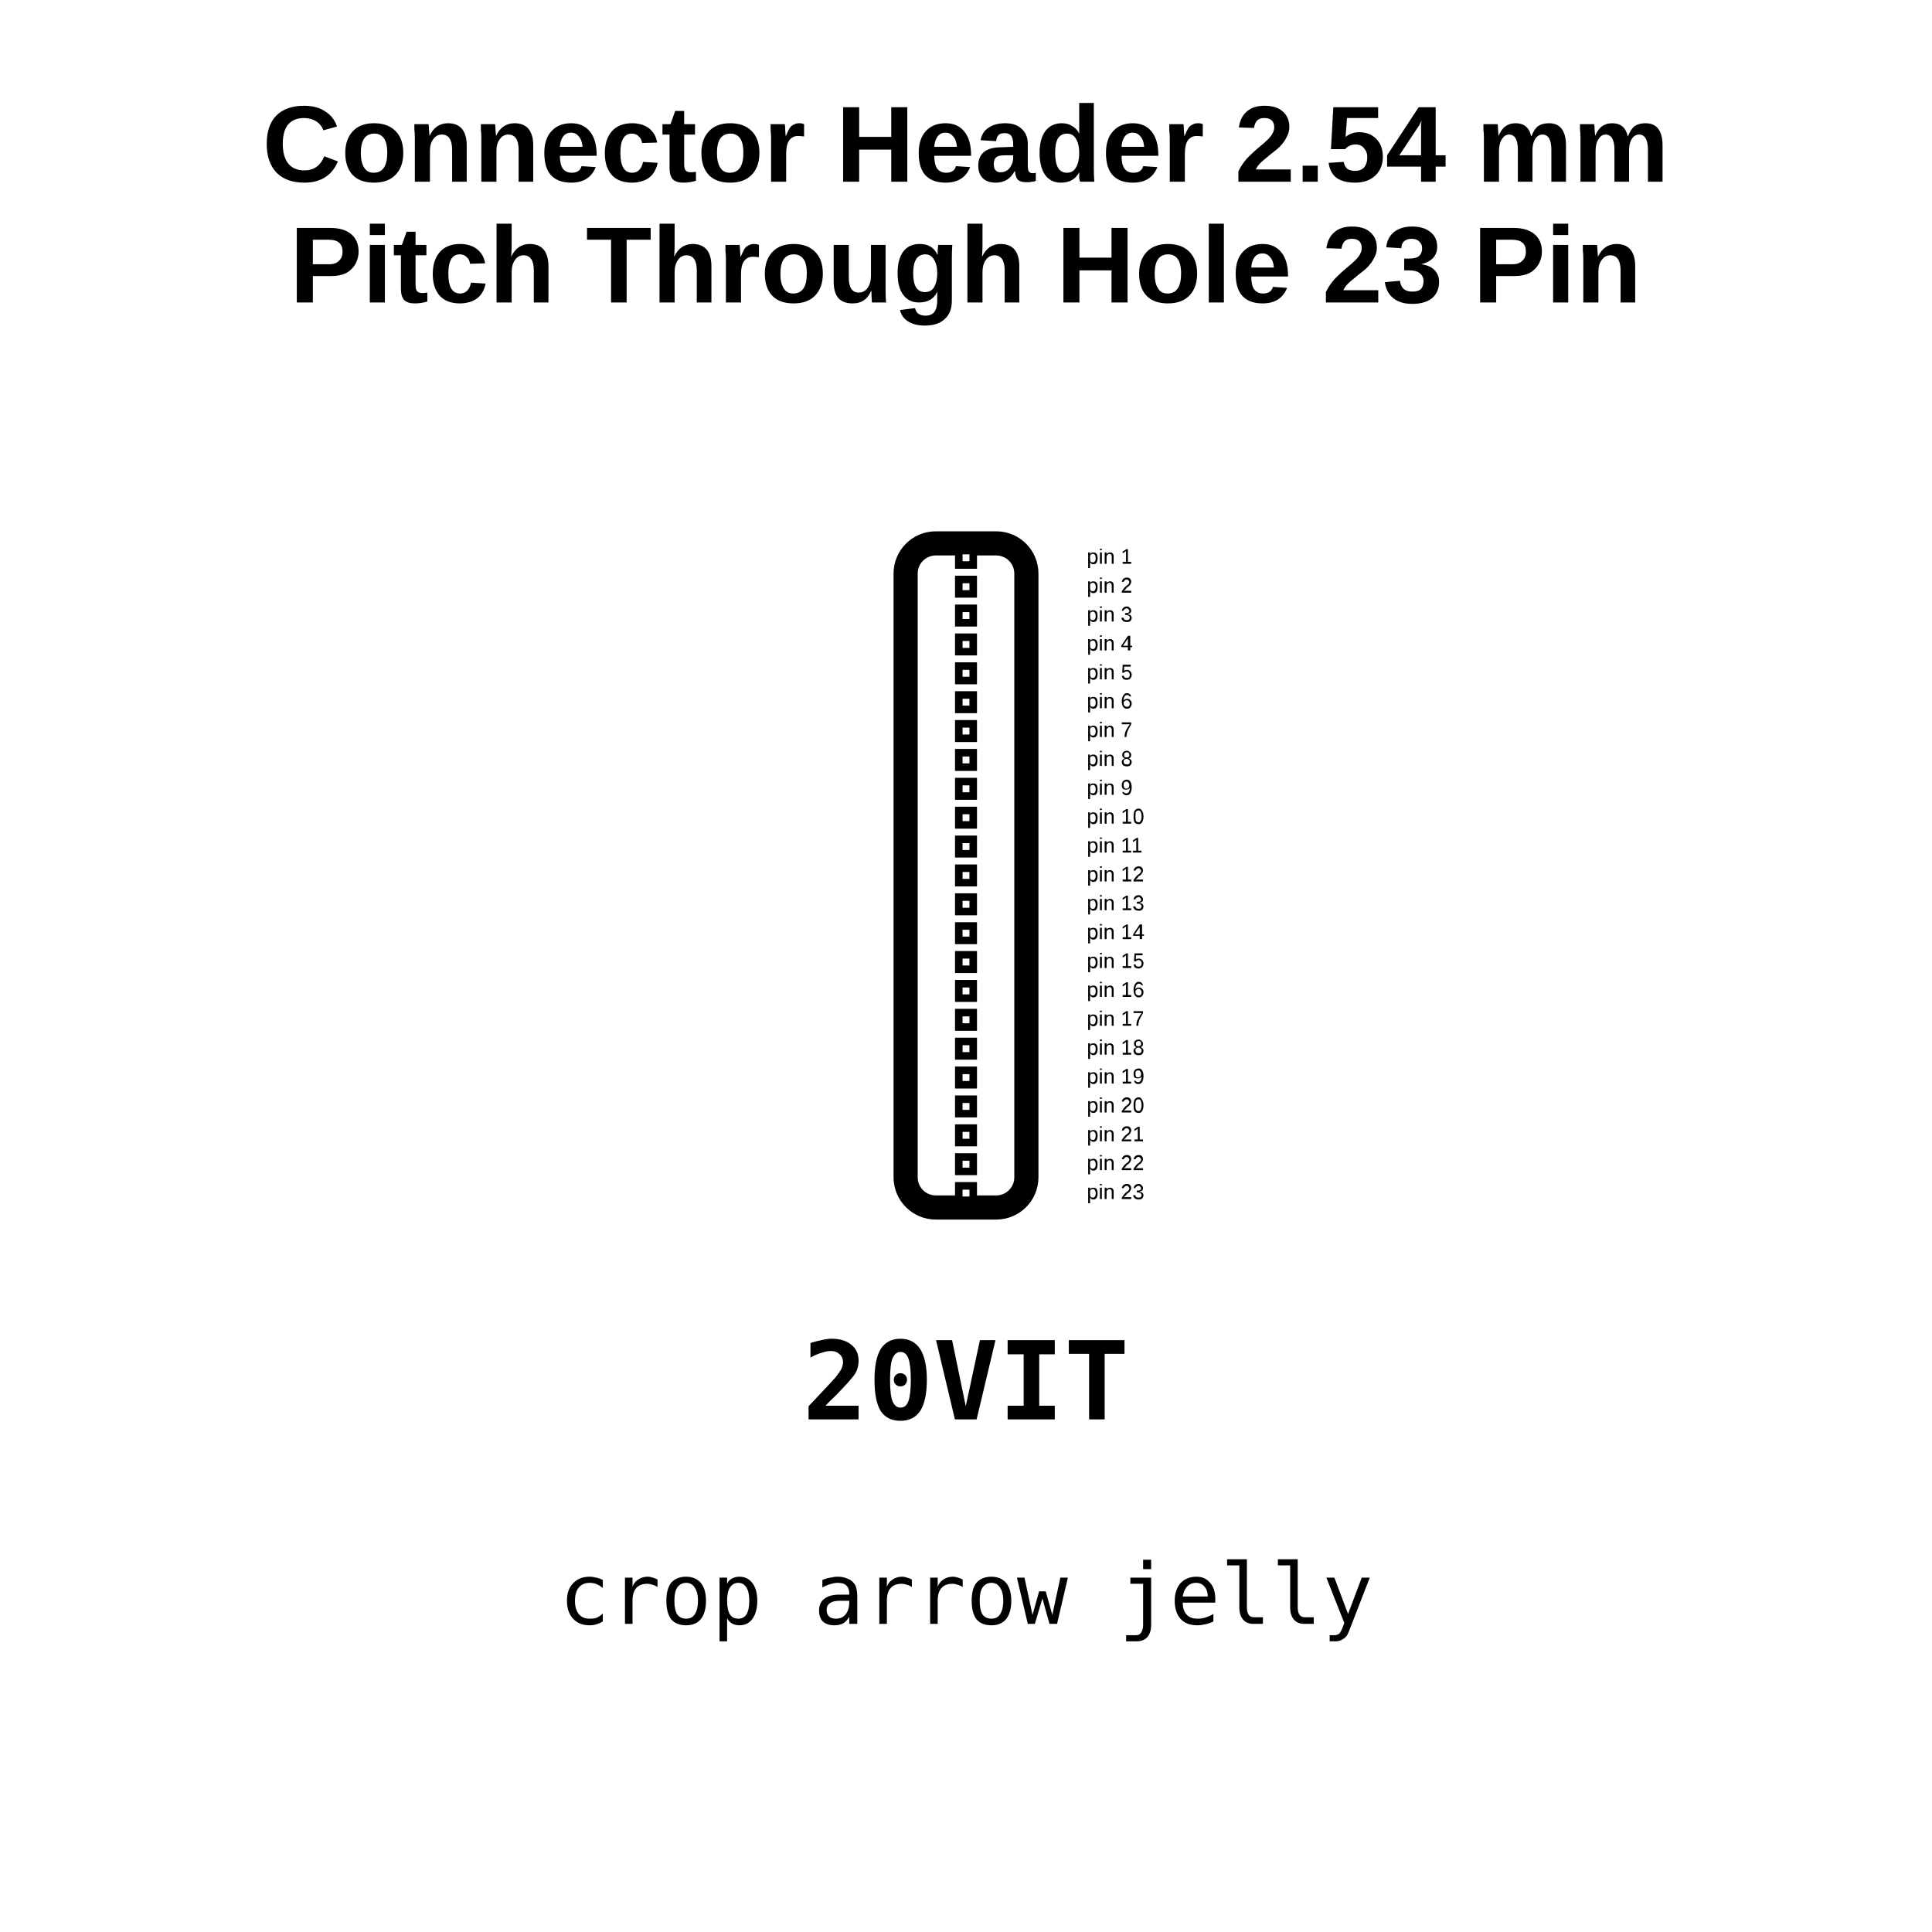
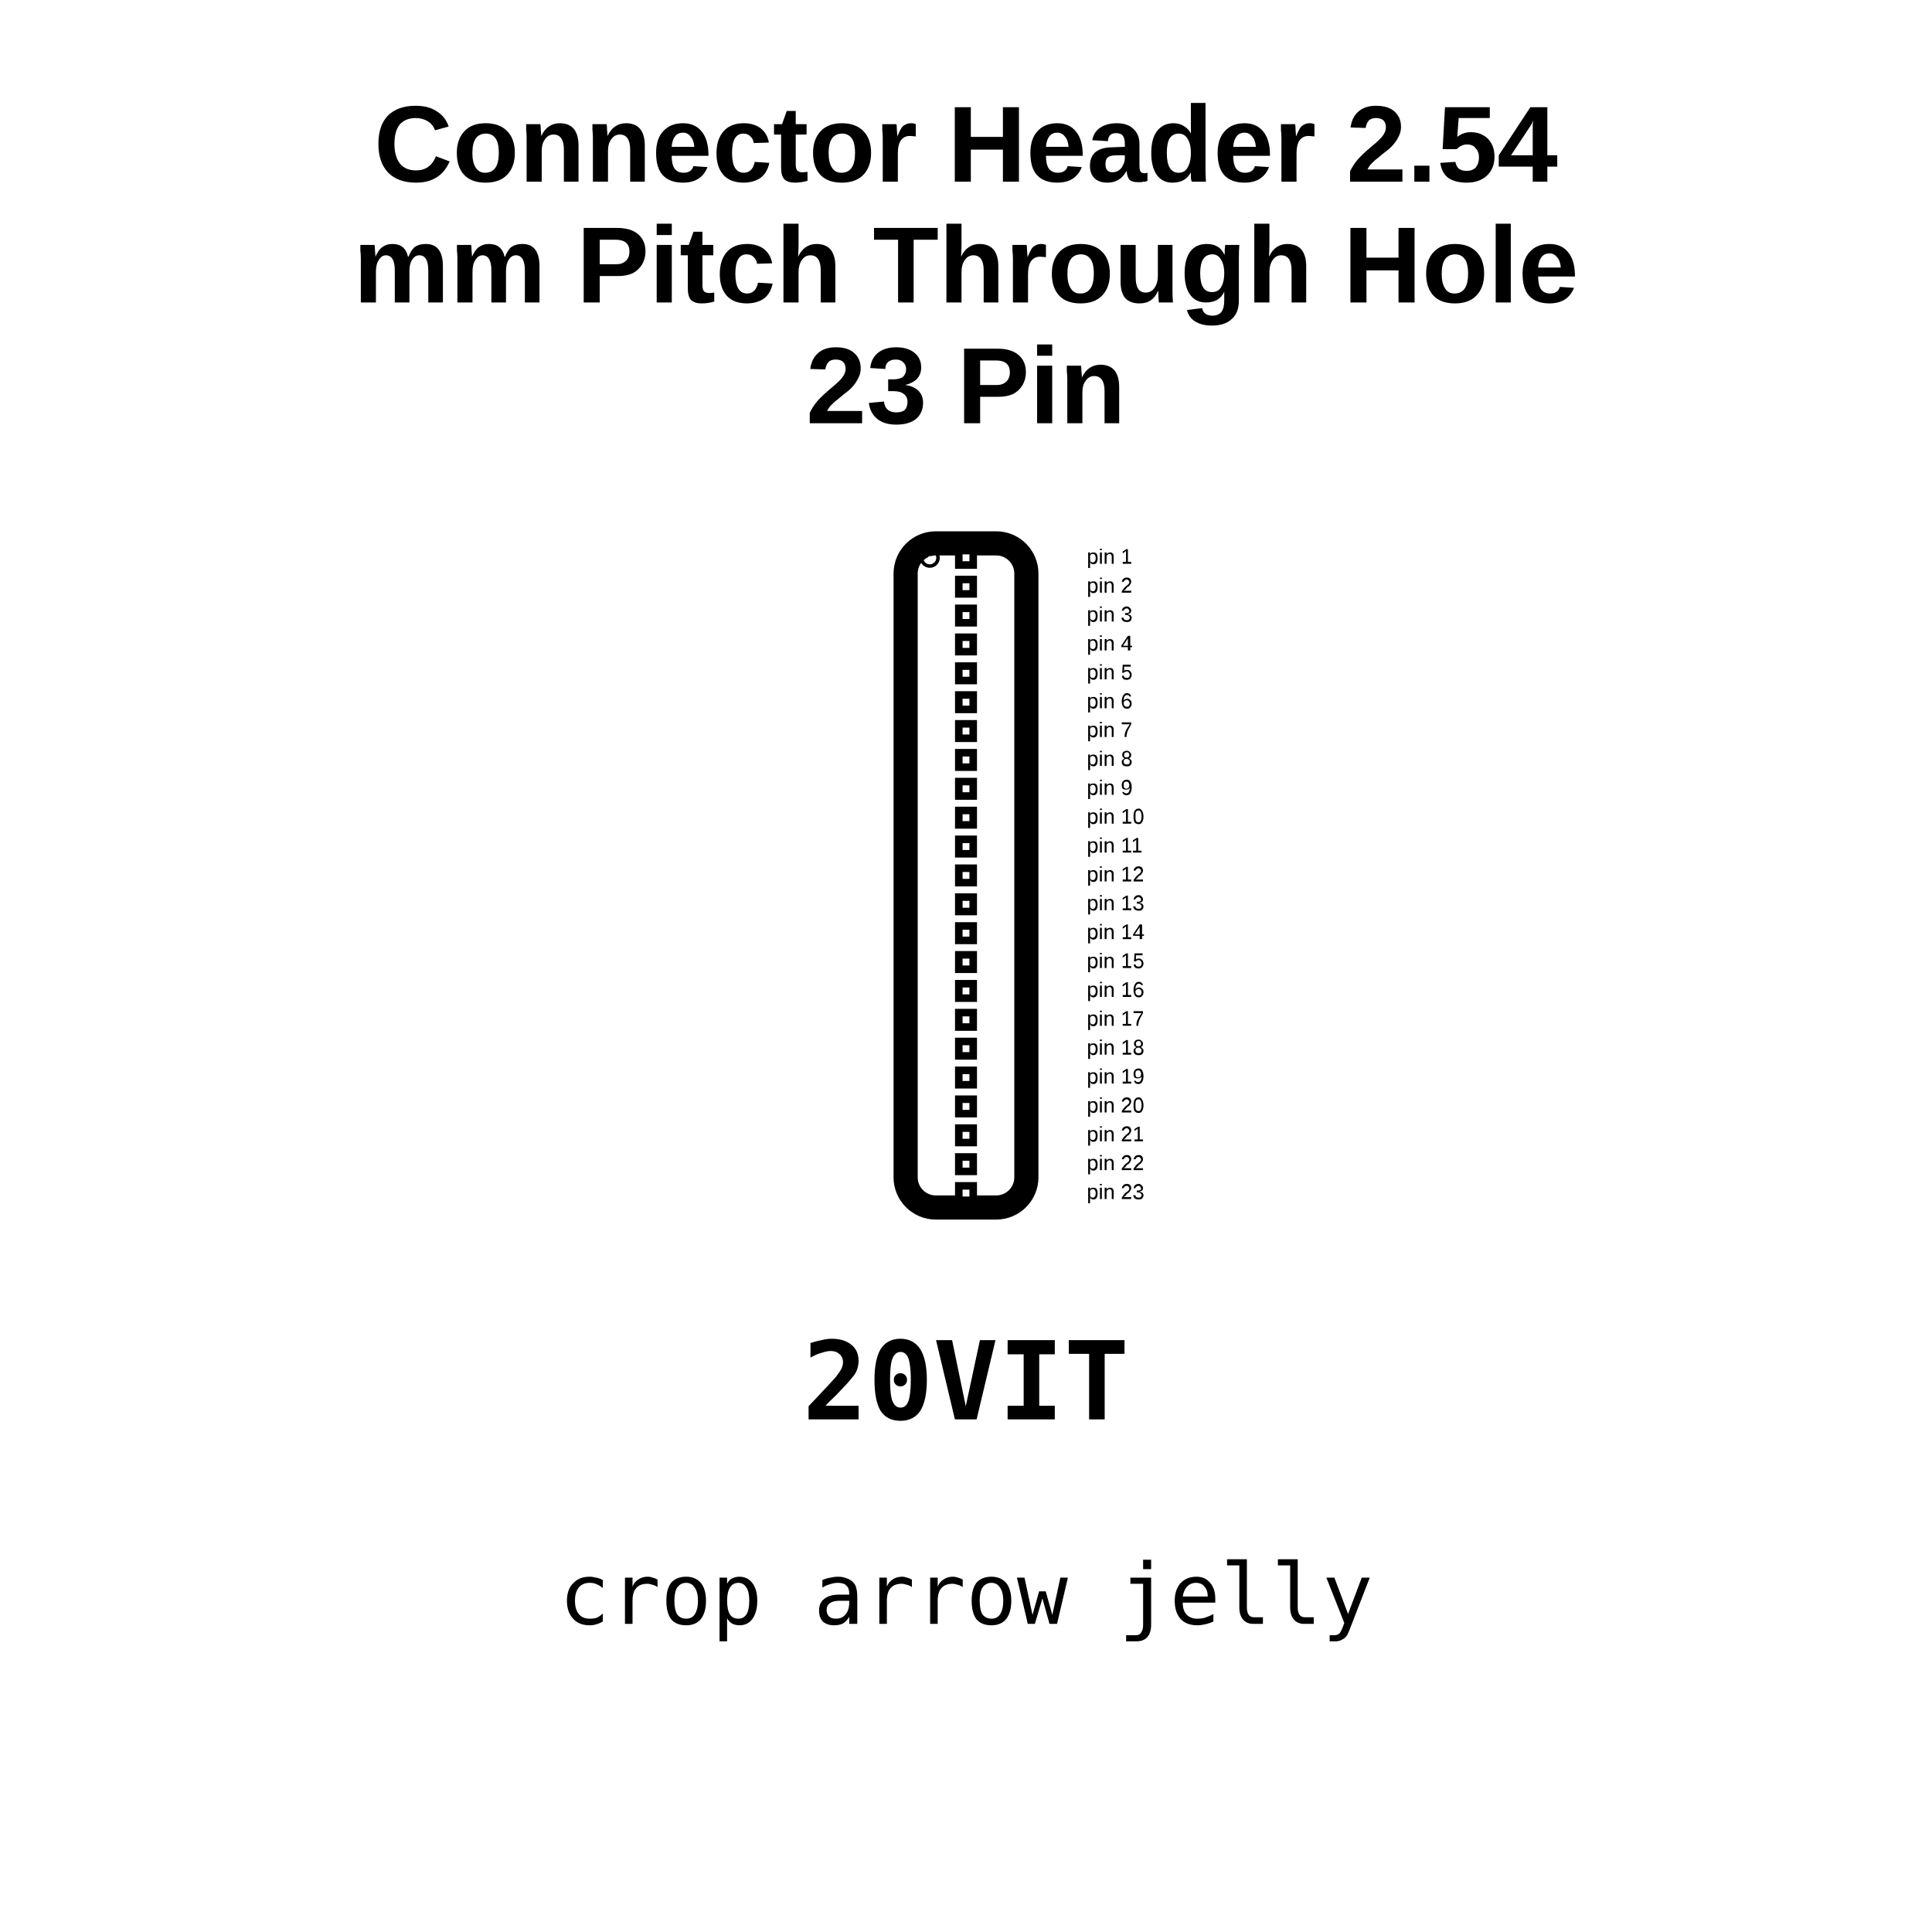
<svg xmlns="http://www.w3.org/2000/svg" width="64mm" height="64mm" viewBox="0 0 64 64">
  <rect x="0" y="0" width="64" height="64" fill="#FFFFFF" stroke="none" />
-   <text x="32" y="5" font-family="Arial, sans-serif" font-size="3.6" font-weight="bold" text-anchor="middle" dominant-baseline="middle" fill="#000000">Connector Header 2.54 mm</text>
-   <text x="32" y="9" font-family="Arial, sans-serif" font-size="3.6" font-weight="bold" text-anchor="middle" dominant-baseline="middle" fill="#000000">Pitch Through Hole 23 Pin</text>
+   <text x="32" y="5" font-family="Arial, sans-serif" font-size="3.6" font-weight="bold" text-anchor="middle" dominant-baseline="middle" fill="#000000">Connector Header 2.54</text>
+   <text x="32" y="9" font-family="Arial, sans-serif" font-size="3.6" font-weight="bold" text-anchor="middle" dominant-baseline="middle" fill="#000000">mm Pitch Through Hole</text>
+   <text x="32" y="13" font-family="Arial, sans-serif" font-size="3.6" font-weight="bold" text-anchor="middle" dominant-baseline="middle" fill="#000000">23 Pin</text>
  <rect x="30" y="18" width="4" height="22" rx="1" ry="1" fill="#FFFFFF" stroke="#000000" stroke-width="0.8" />
  <rect x="31.761" y="18.239" width="0.478" height="0.478" fill="#FFFFFF" stroke="#000000" stroke-width="0.25" />
  <rect x="31.761" y="19.196" width="0.478" height="0.478" fill="#FFFFFF" stroke="#000000" stroke-width="0.25" />
  <rect x="31.761" y="20.152" width="0.478" height="0.478" fill="#FFFFFF" stroke="#000000" stroke-width="0.25" />
  <rect x="31.761" y="21.109" width="0.478" height="0.478" fill="#FFFFFF" stroke="#000000" stroke-width="0.25" />
  <rect x="31.761" y="22.065" width="0.478" height="0.478" fill="#FFFFFF" stroke="#000000" stroke-width="0.25" />
  <rect x="31.761" y="23.022" width="0.478" height="0.478" fill="#FFFFFF" stroke="#000000" stroke-width="0.25" />
  <rect x="31.761" y="23.978" width="0.478" height="0.478" fill="#FFFFFF" stroke="#000000" stroke-width="0.25" />
  <rect x="31.761" y="24.935" width="0.478" height="0.478" fill="#FFFFFF" stroke="#000000" stroke-width="0.25" />
  <rect x="31.761" y="25.891" width="0.478" height="0.478" fill="#FFFFFF" stroke="#000000" stroke-width="0.25" />
  <rect x="31.761" y="26.848" width="0.478" height="0.478" fill="#FFFFFF" stroke="#000000" stroke-width="0.25" />
  <rect x="31.761" y="27.804" width="0.478" height="0.478" fill="#FFFFFF" stroke="#000000" stroke-width="0.25" />
  <rect x="31.761" y="28.761" width="0.478" height="0.478" fill="#FFFFFF" stroke="#000000" stroke-width="0.25" />
  <rect x="31.761" y="29.717" width="0.478" height="0.478" fill="#FFFFFF" stroke="#000000" stroke-width="0.25" />
  <rect x="31.761" y="30.674" width="0.478" height="0.478" fill="#FFFFFF" stroke="#000000" stroke-width="0.25" />
  <rect x="31.761" y="31.63" width="0.478" height="0.478" fill="#FFFFFF" stroke="#000000" stroke-width="0.25" />
  <rect x="31.761" y="32.587" width="0.478" height="0.478" fill="#FFFFFF" stroke="#000000" stroke-width="0.25" />
  <rect x="31.761" y="33.544" width="0.478" height="0.478" fill="#FFFFFF" stroke="#000000" stroke-width="0.25" />
  <rect x="31.761" y="34.5" width="0.478" height="0.478" fill="#FFFFFF" stroke="#000000" stroke-width="0.25" />
  <rect x="31.761" y="35.456" width="0.478" height="0.478" fill="#FFFFFF" stroke="#000000" stroke-width="0.25" />
  <rect x="31.761" y="36.413" width="0.478" height="0.478" fill="#FFFFFF" stroke="#000000" stroke-width="0.25" />
  <rect x="31.761" y="37.37" width="0.478" height="0.478" fill="#FFFFFF" stroke="#000000" stroke-width="0.25" />
  <rect x="31.761" y="38.326" width="0.478" height="0.478" fill="#FFFFFF" stroke="#000000" stroke-width="0.25" />
  <rect x="31.761" y="39.283" width="0.478" height="0.478" fill="#FFFFFF" stroke="#000000" stroke-width="0.25" />
+   <circle cx="30.8" cy="18.478" r="0.057" fill="#FFFFFF" stroke="#000000" stroke-width="0.55" />
  <text x="36" y="18.478" font-family="Arial, sans-serif" font-size="0.7" text-anchor="start" dominant-baseline="middle" fill="#000000">pin 1</text>
  <text x="36" y="19.435" font-family="Arial, sans-serif" font-size="0.7" text-anchor="start" dominant-baseline="middle" fill="#000000">pin 2</text>
  <text x="36" y="20.391" font-family="Arial, sans-serif" font-size="0.7" text-anchor="start" dominant-baseline="middle" fill="#000000">pin 3</text>
  <text x="36" y="21.348" font-family="Arial, sans-serif" font-size="0.7" text-anchor="start" dominant-baseline="middle" fill="#000000">pin 4</text>
  <text x="36" y="22.304" font-family="Arial, sans-serif" font-size="0.7" text-anchor="start" dominant-baseline="middle" fill="#000000">pin 5</text>
  <text x="36" y="23.261" font-family="Arial, sans-serif" font-size="0.7" text-anchor="start" dominant-baseline="middle" fill="#000000">pin 6</text>
  <text x="36" y="24.217" font-family="Arial, sans-serif" font-size="0.7" text-anchor="start" dominant-baseline="middle" fill="#000000">pin 7</text>
  <text x="36" y="25.174" font-family="Arial, sans-serif" font-size="0.7" text-anchor="start" dominant-baseline="middle" fill="#000000">pin 8</text>
  <text x="36" y="26.13" font-family="Arial, sans-serif" font-size="0.7" text-anchor="start" dominant-baseline="middle" fill="#000000">pin 9</text>
  <text x="36" y="27.087" font-family="Arial, sans-serif" font-size="0.7" text-anchor="start" dominant-baseline="middle" fill="#000000">pin 10</text>
  <text x="36" y="28.044" font-family="Arial, sans-serif" font-size="0.7" text-anchor="start" dominant-baseline="middle" fill="#000000">pin 11</text>
  <text x="36" y="29" font-family="Arial, sans-serif" font-size="0.7" text-anchor="start" dominant-baseline="middle" fill="#000000">pin 12</text>
  <text x="36" y="29.956" font-family="Arial, sans-serif" font-size="0.7" text-anchor="start" dominant-baseline="middle" fill="#000000">pin 13</text>
  <text x="36" y="30.913" font-family="Arial, sans-serif" font-size="0.7" text-anchor="start" dominant-baseline="middle" fill="#000000">pin 14</text>
  <text x="36" y="31.87" font-family="Arial, sans-serif" font-size="0.7" text-anchor="start" dominant-baseline="middle" fill="#000000">pin 15</text>
  <text x="36" y="32.826" font-family="Arial, sans-serif" font-size="0.7" text-anchor="start" dominant-baseline="middle" fill="#000000">pin 16</text>
  <text x="36" y="33.783" font-family="Arial, sans-serif" font-size="0.7" text-anchor="start" dominant-baseline="middle" fill="#000000">pin 17</text>
  <text x="36" y="34.739" font-family="Arial, sans-serif" font-size="0.7" text-anchor="start" dominant-baseline="middle" fill="#000000">pin 18</text>
  <text x="36" y="35.696" font-family="Arial, sans-serif" font-size="0.7" text-anchor="start" dominant-baseline="middle" fill="#000000">pin 19</text>
  <text x="36" y="36.652" font-family="Arial, sans-serif" font-size="0.7" text-anchor="start" dominant-baseline="middle" fill="#000000">pin 20</text>
  <text x="36" y="37.609" font-family="Arial, sans-serif" font-size="0.7" text-anchor="start" dominant-baseline="middle" fill="#000000">pin 21</text>
  <text x="36" y="38.565" font-family="Arial, sans-serif" font-size="0.7" text-anchor="start" dominant-baseline="middle" fill="#000000">pin 22</text>
  <text x="36" y="39.522" font-family="Arial, sans-serif" font-size="0.7" text-anchor="start" dominant-baseline="middle" fill="#000000">pin 23</text>
  <text x="32" y="46" font-family="Consolas, monospace" font-size="3.6" font-weight="bold" text-anchor="middle" dominant-baseline="middle" fill="#000000">20VIT</text>
  <text x="32" y="53" font-family="Consolas, monospace" font-size="2.8" text-anchor="middle" dominant-baseline="middle" fill="#000000">crop arrow jelly</text>
</svg>
